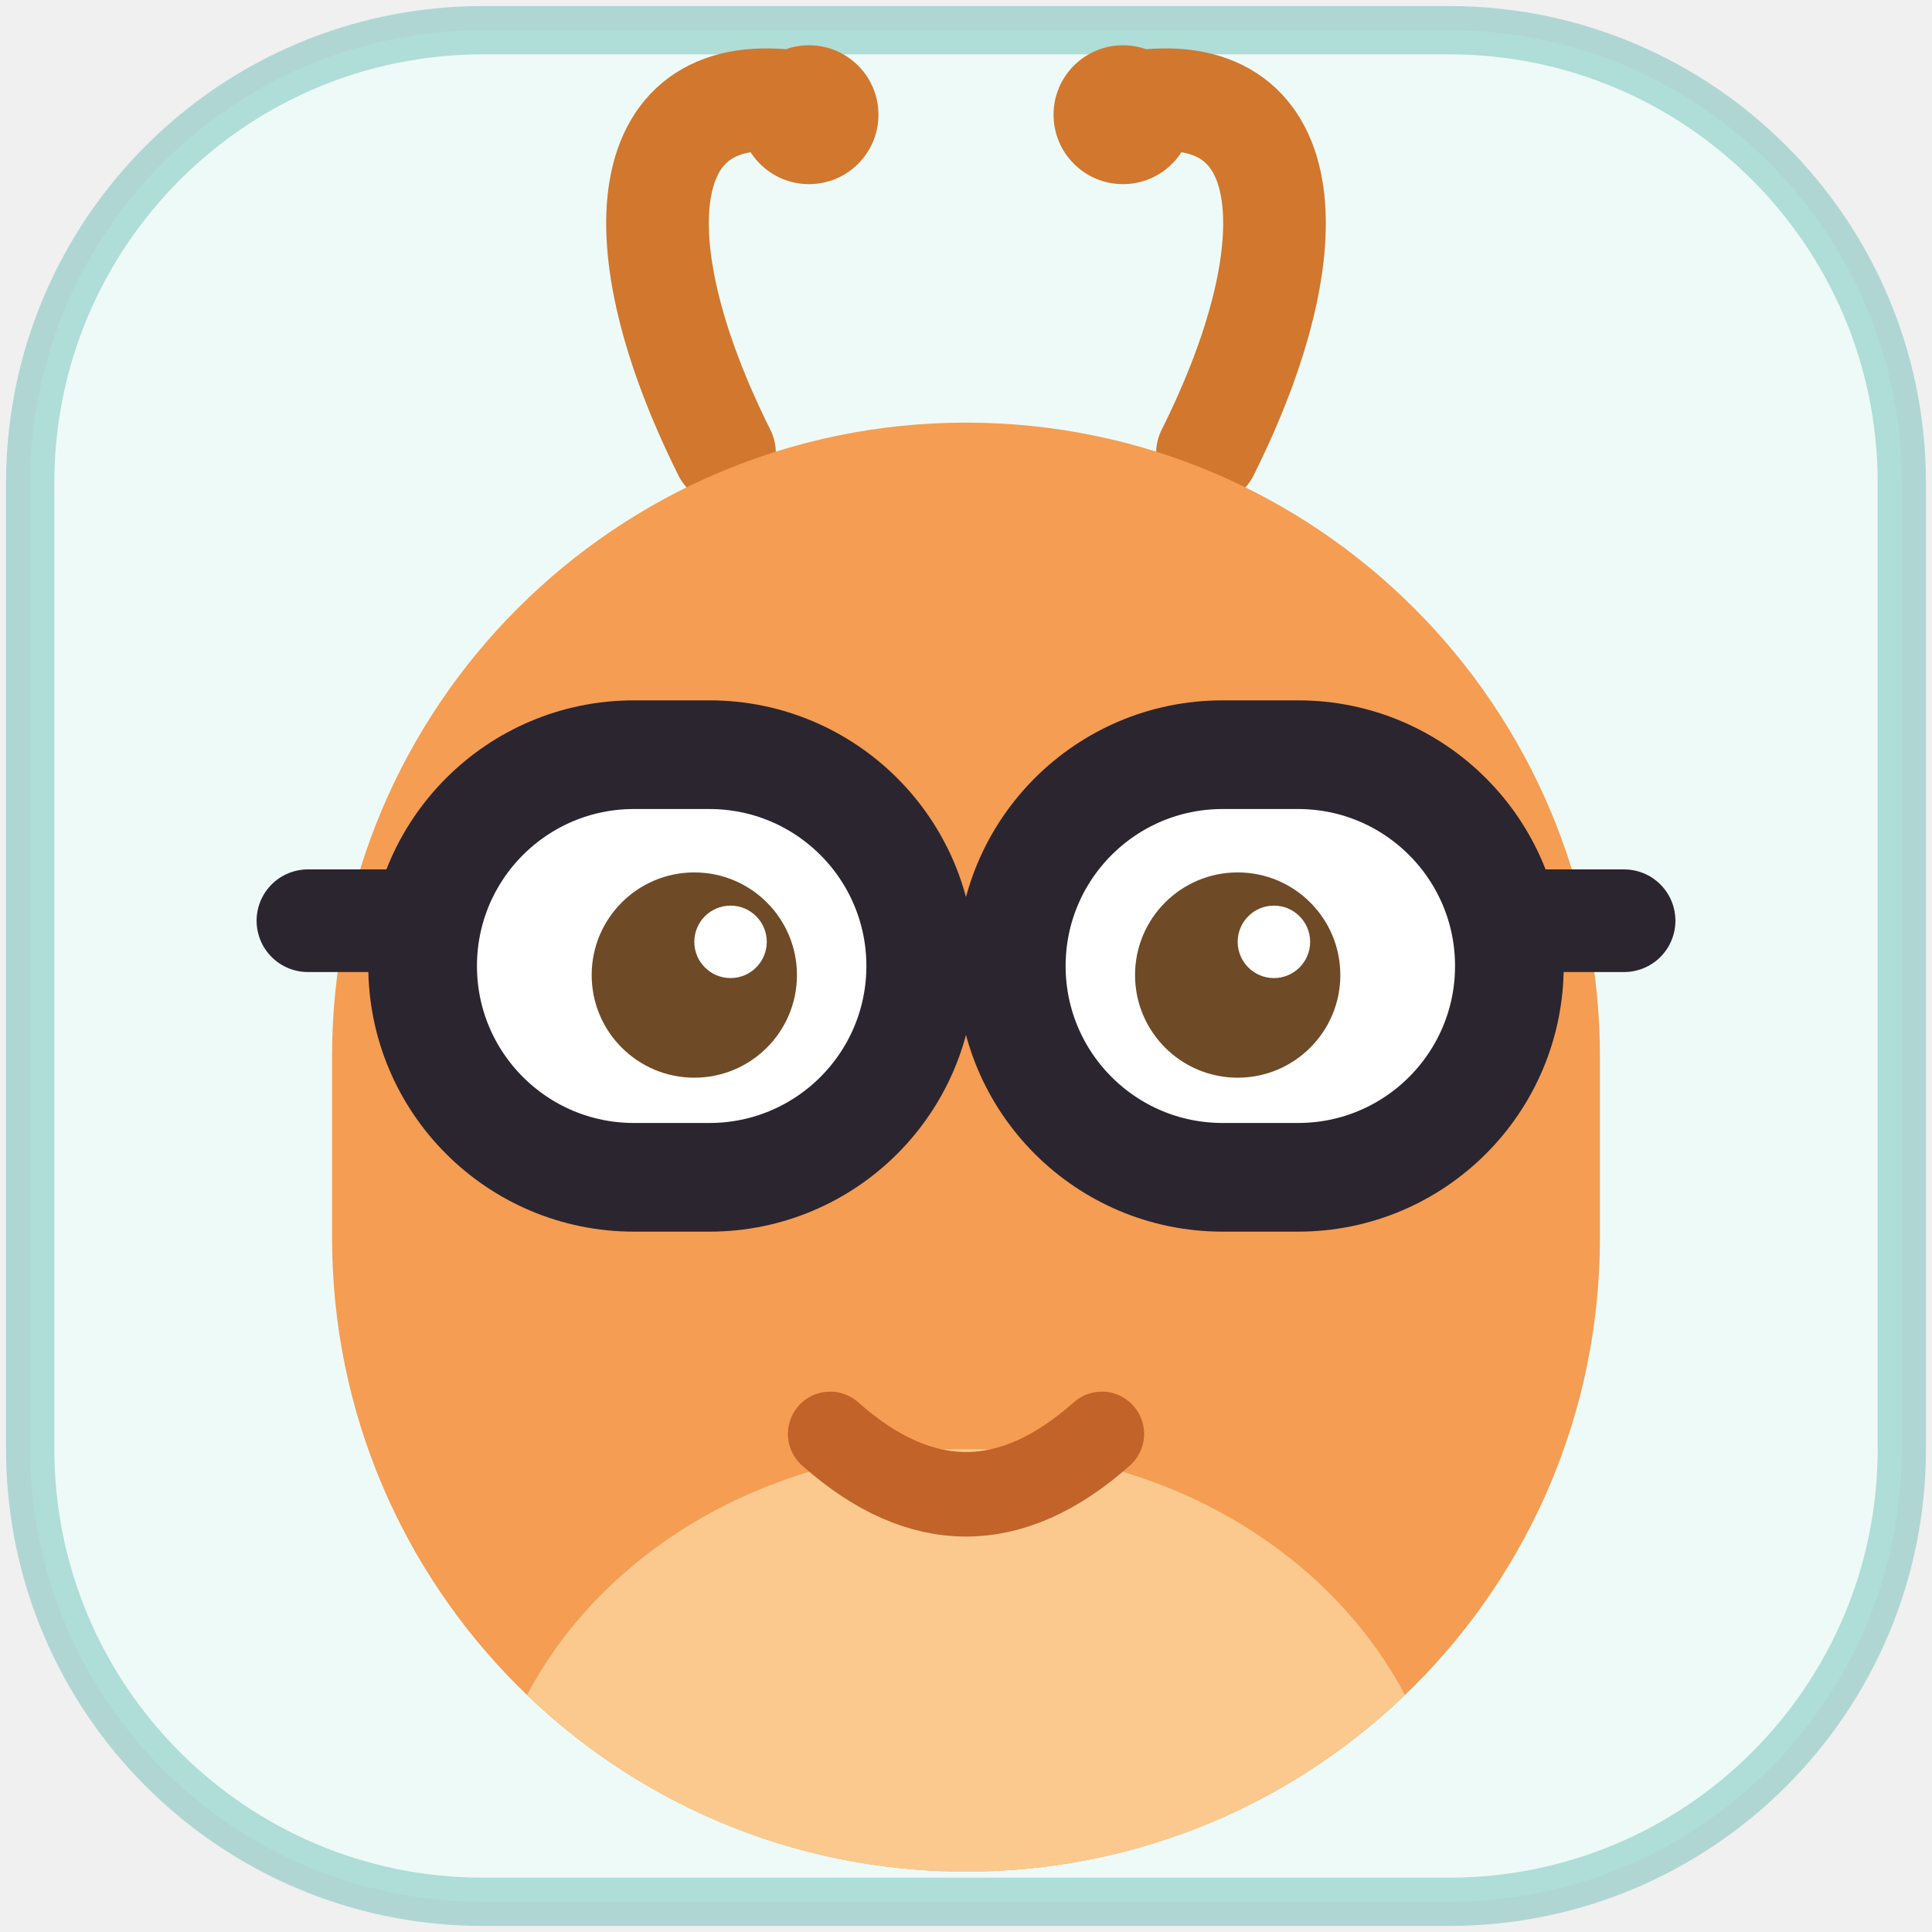
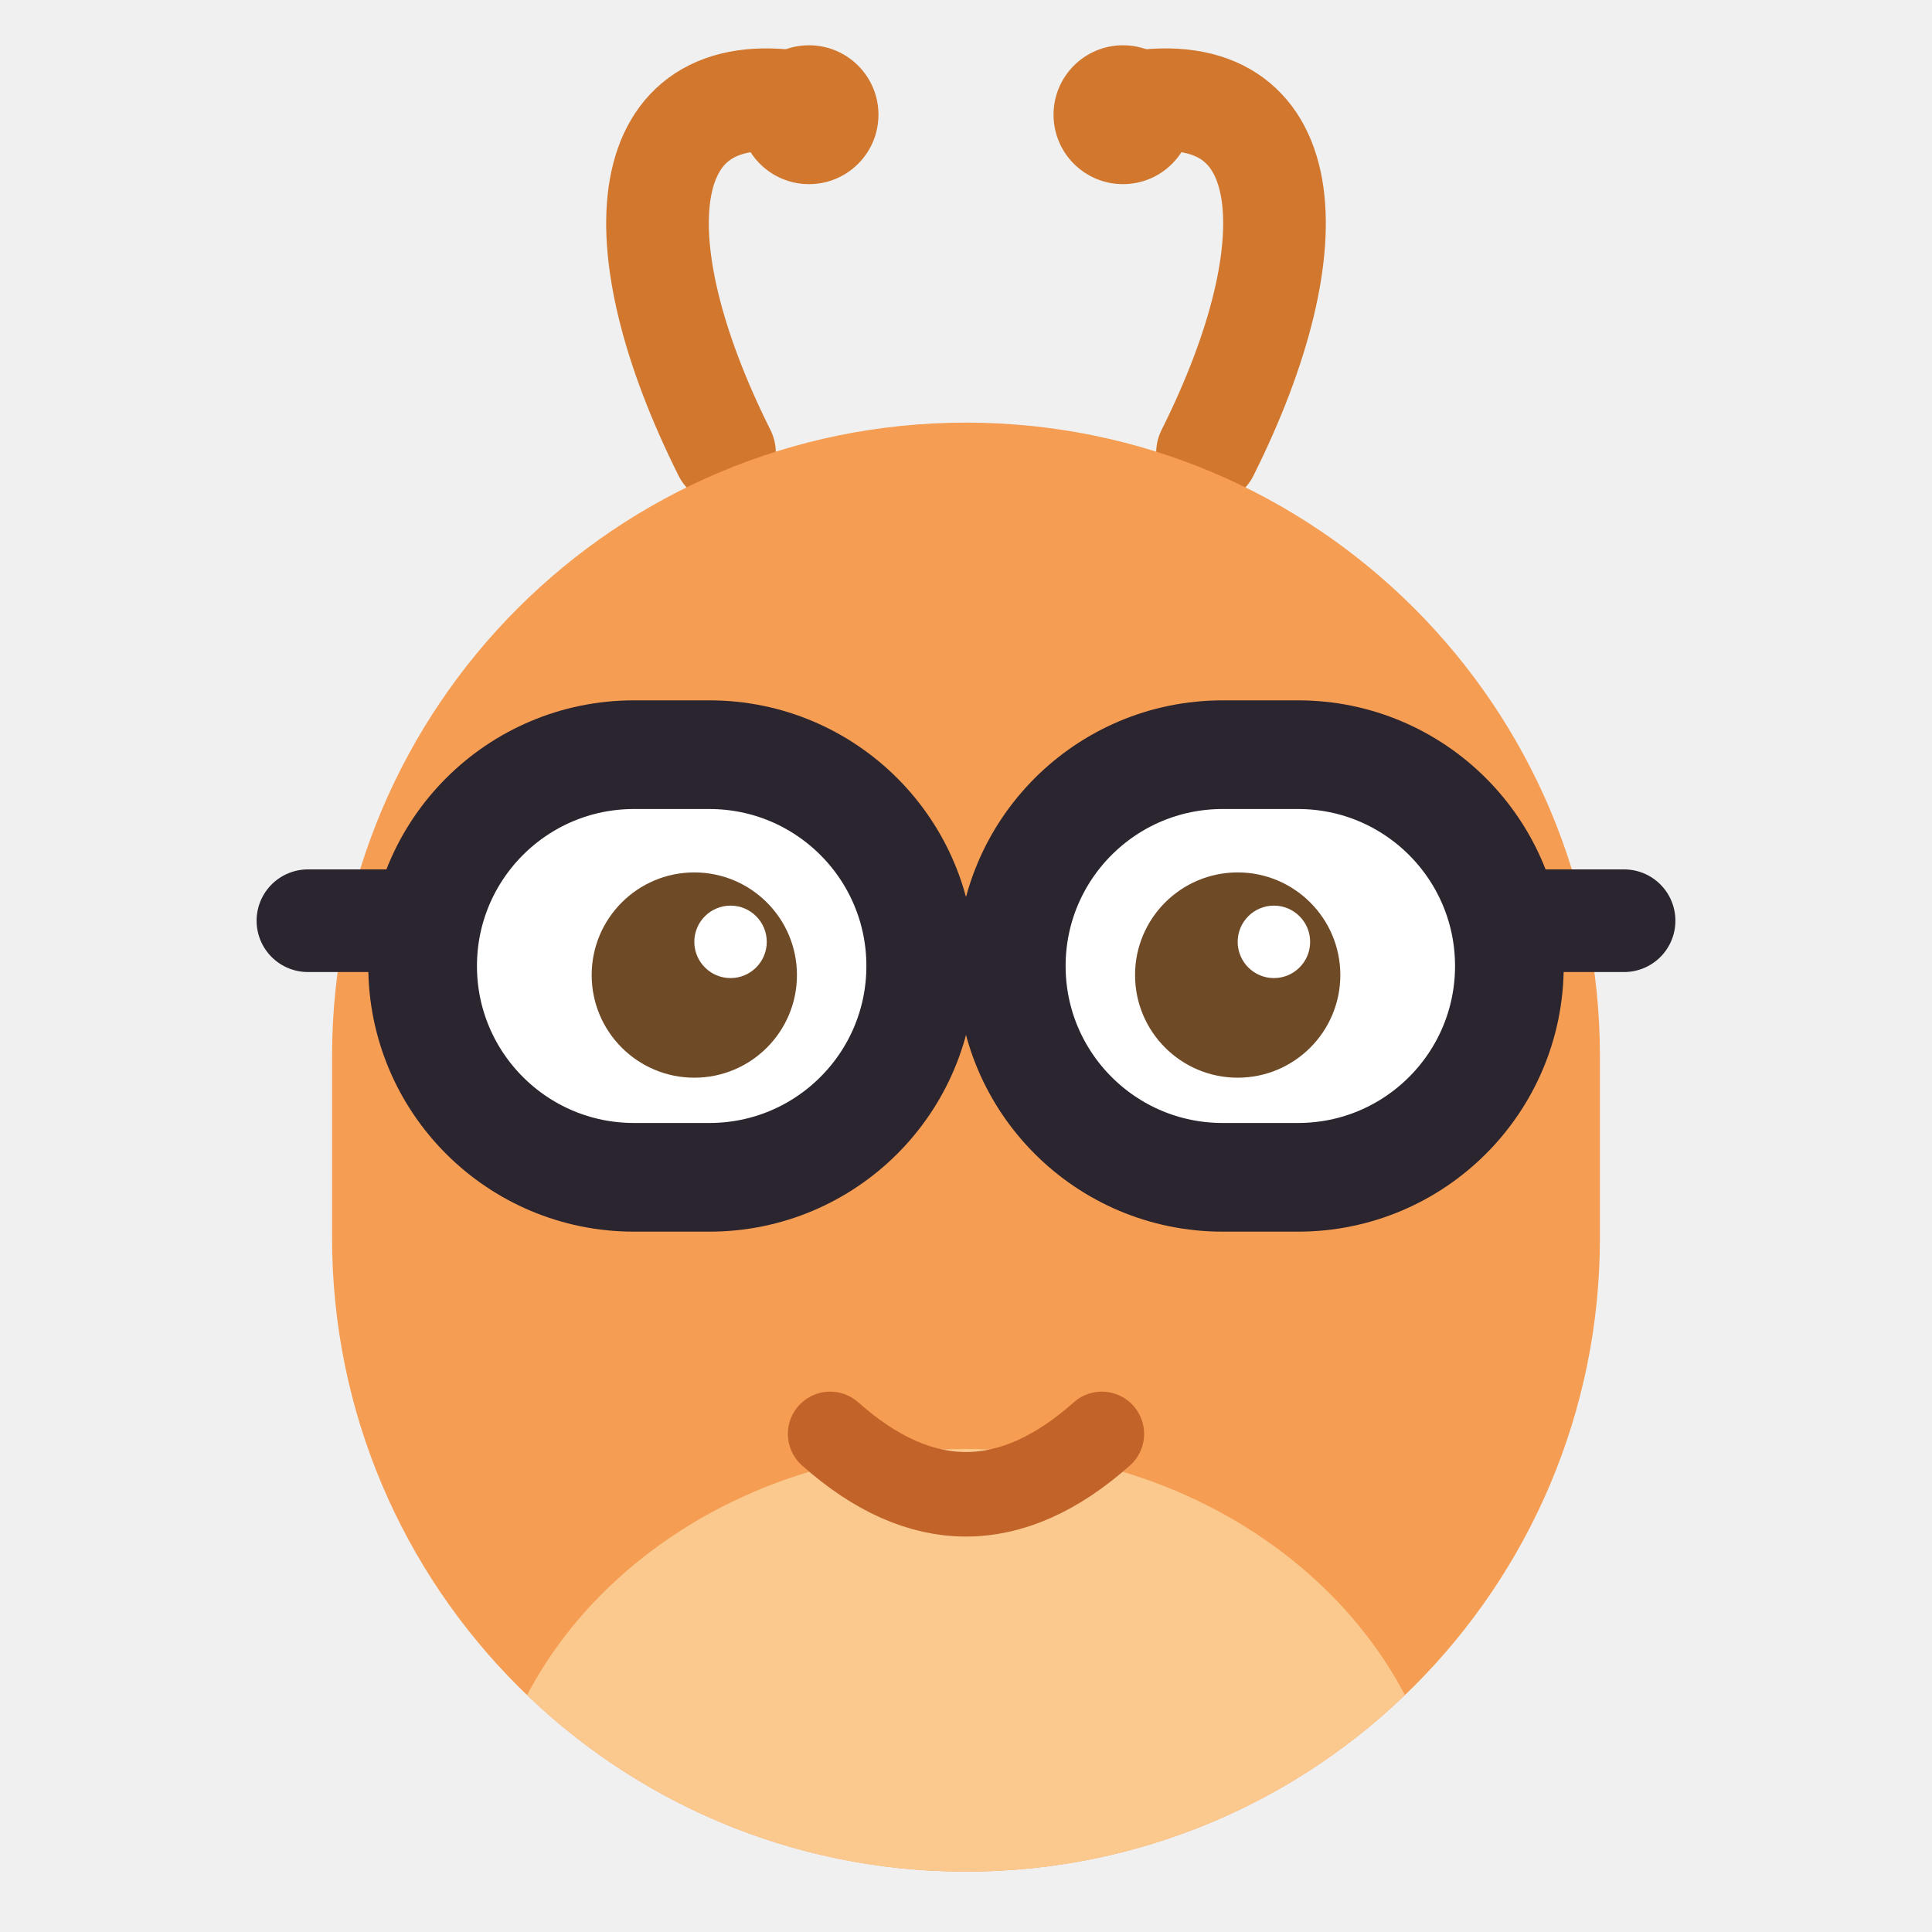
<svg xmlns="http://www.w3.org/2000/svg" viewBox="0 0 64 64">
-   <rect x="1" y="1" width="62" height="62" rx="15" fill="#eefaf7" />
-   <rect x="1" y="1" width="62" height="62" rx="15" fill="none" stroke="rgba(12,148,136,.28)" stroke-width="1.6" />
  <path d="M24 15 C20.5 8 21 2.5 26.5 3.4" stroke="#d1772e" stroke-width="3.4" fill="none" stroke-linecap="round" />
  <circle cx="26.8" cy="3.8" r="2.3" fill="#d1772e" />
  <path d="M40 15 C43.5 8 43 2.5 37.5 3.4" stroke="#d1772e" stroke-width="3.4" fill="none" stroke-linecap="round" />
  <circle cx="37.2" cy="3.8" r="2.3" fill="#d1772e" />
  <clipPath id="head">
    <rect x="11" y="14" width="42" height="48" rx="21" />
  </clipPath>
  <rect x="11" y="14" width="42" height="48" rx="21" fill="#f59d52" />
  <ellipse cx="32" cy="62" rx="16" ry="14" fill="#fbc98e" clip-path="url(#head)" />
  <rect x="14" y="25" width="16.5" height="14" rx="7" fill="#fff" stroke="#2b2530" stroke-width="3.6" />
  <rect x="33.5" y="25" width="16.5" height="14" rx="7" fill="#fff" stroke="#2b2530" stroke-width="3.6" />
  <path d="M30.5 31.5 h3" stroke="#2b2530" stroke-width="3.6" stroke-linecap="round" />
  <path d="M14 30.5 H10.2" stroke="#2b2530" stroke-width="3.4" stroke-linecap="round" />
  <path d="M50 30.5 H53.8" stroke="#2b2530" stroke-width="3.4" stroke-linecap="round" />
  <circle cx="23" cy="32.3" r="3.4" fill="#6f4a26" />
  <circle cx="24.2" cy="31.2" r="1.2" fill="#fff" />
  <circle cx="41" cy="32.3" r="3.4" fill="#6f4a26" />
  <circle cx="42.2" cy="31.2" r="1.2" fill="#fff" />
  <path d="M27.5 47.5 q4.5 4 9 0" stroke="#c2632a" stroke-width="2.8" fill="none" stroke-linecap="round" />
</svg>
